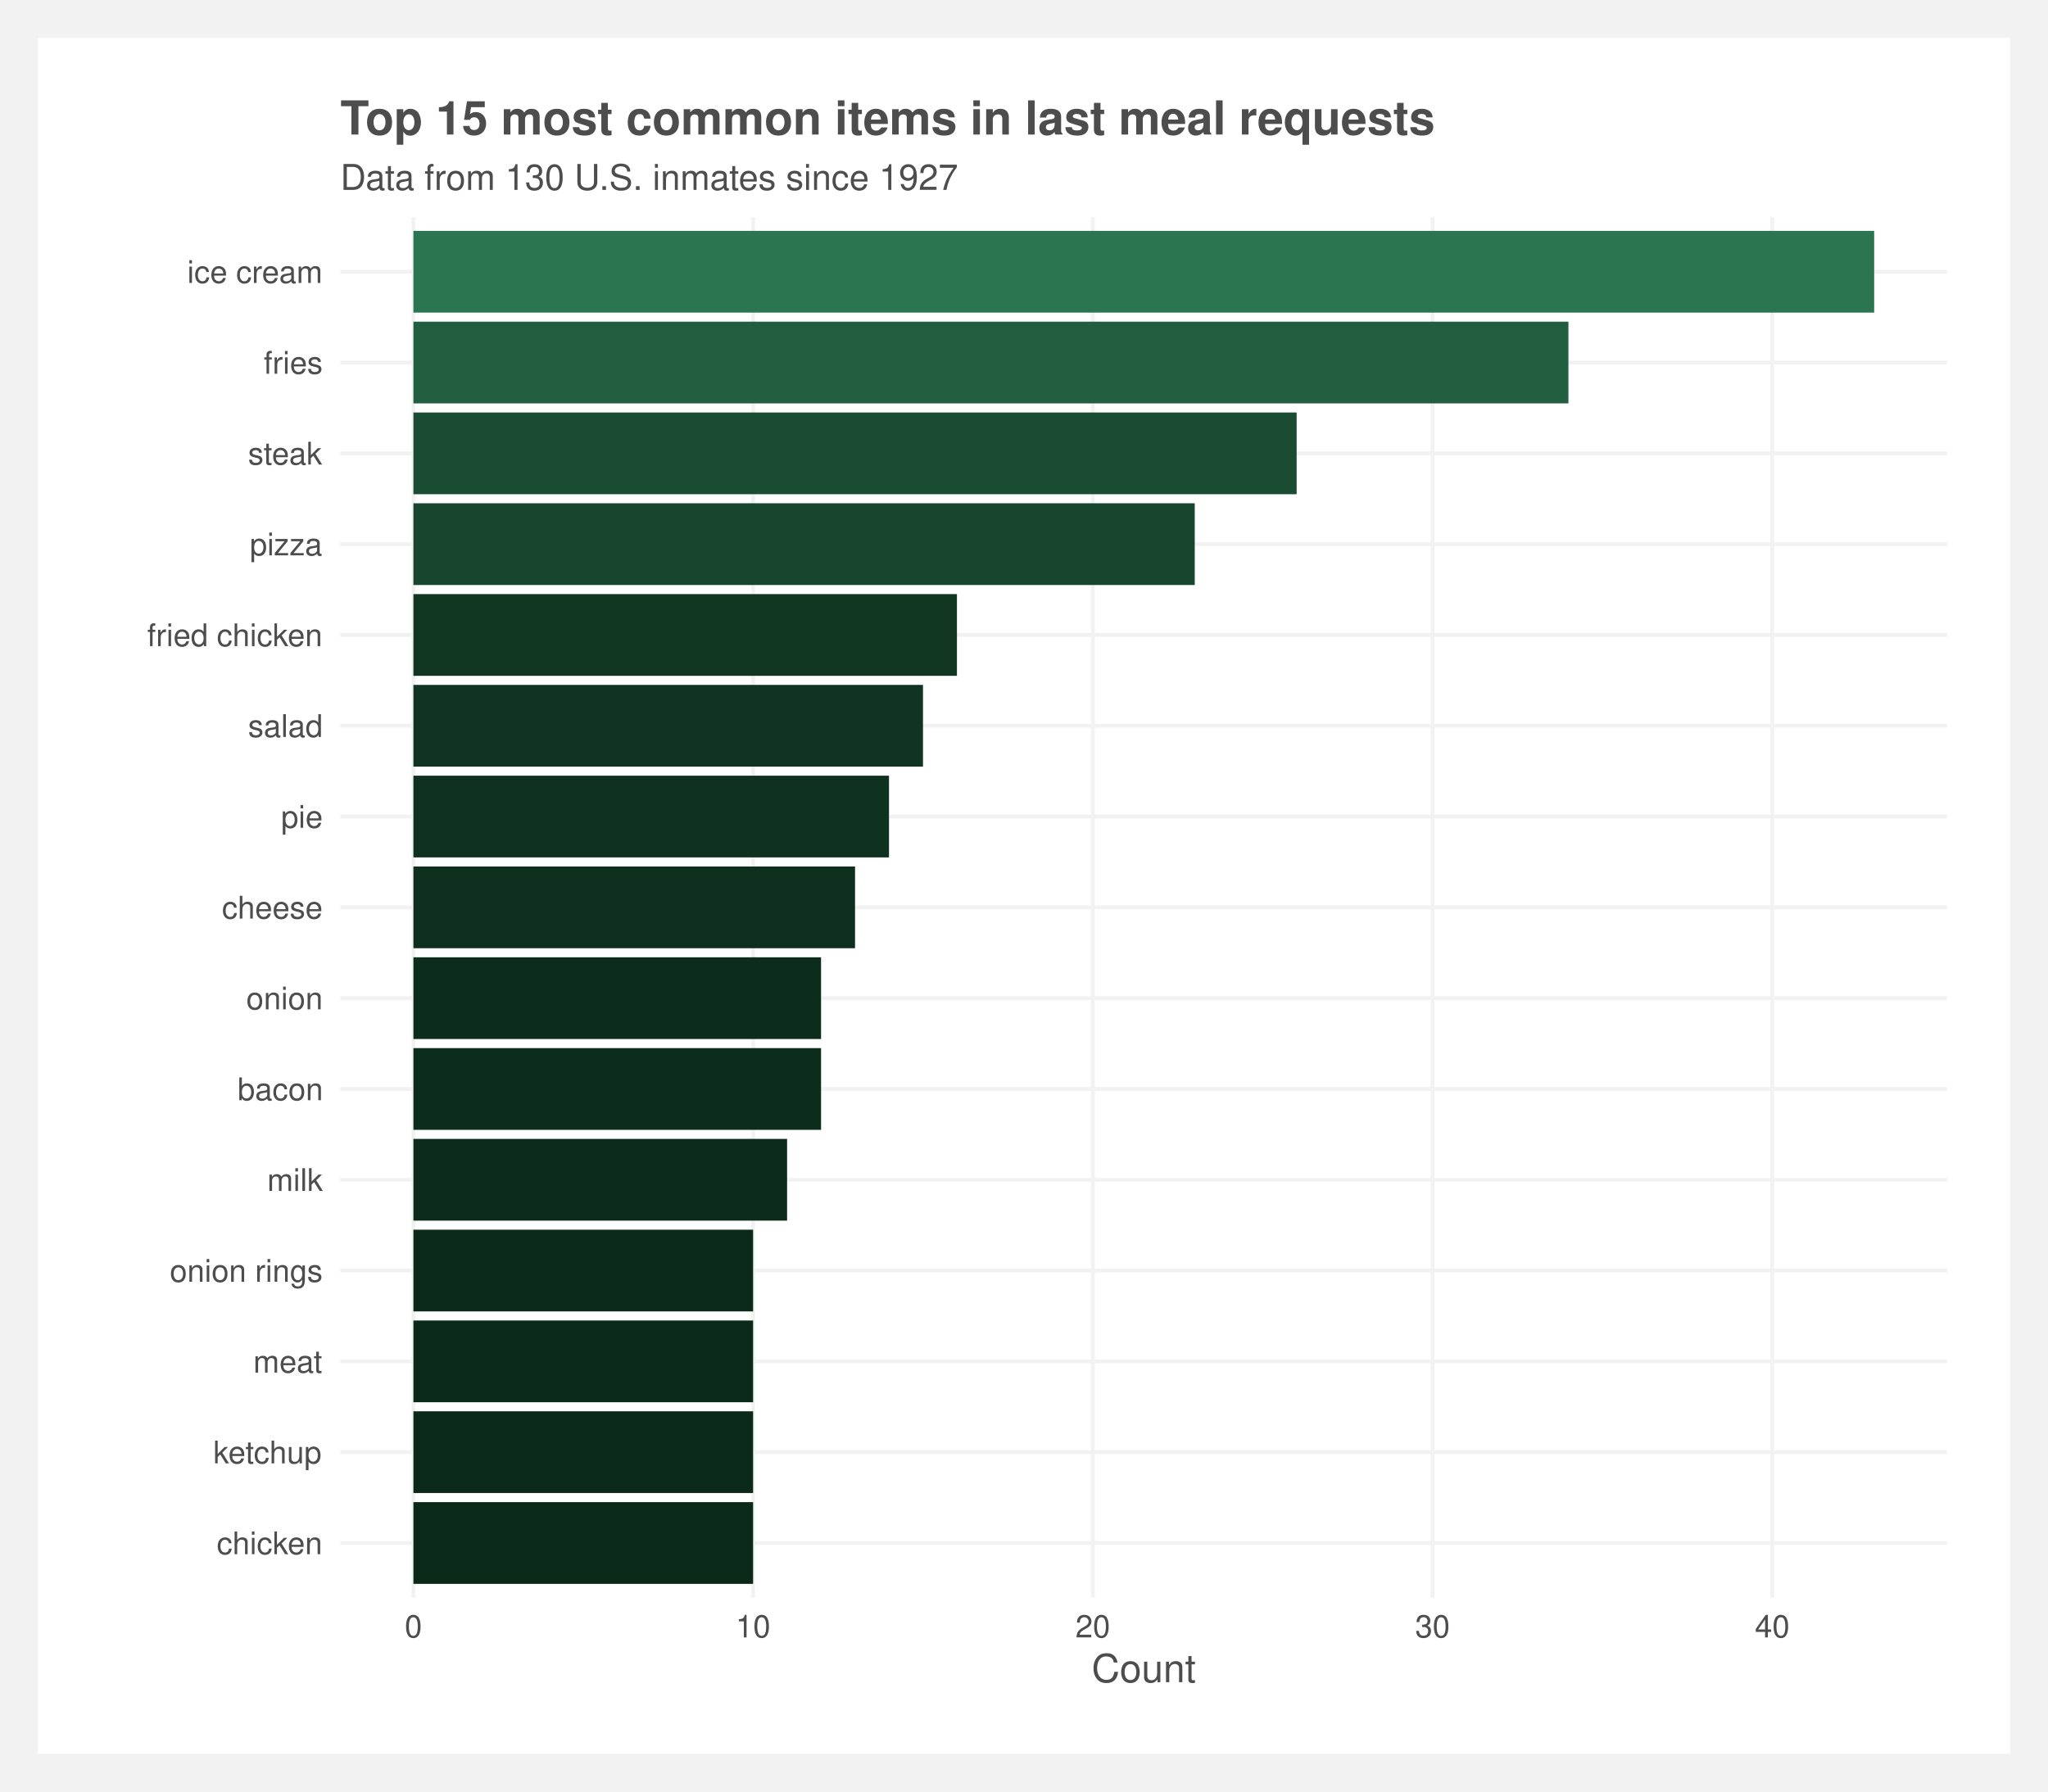
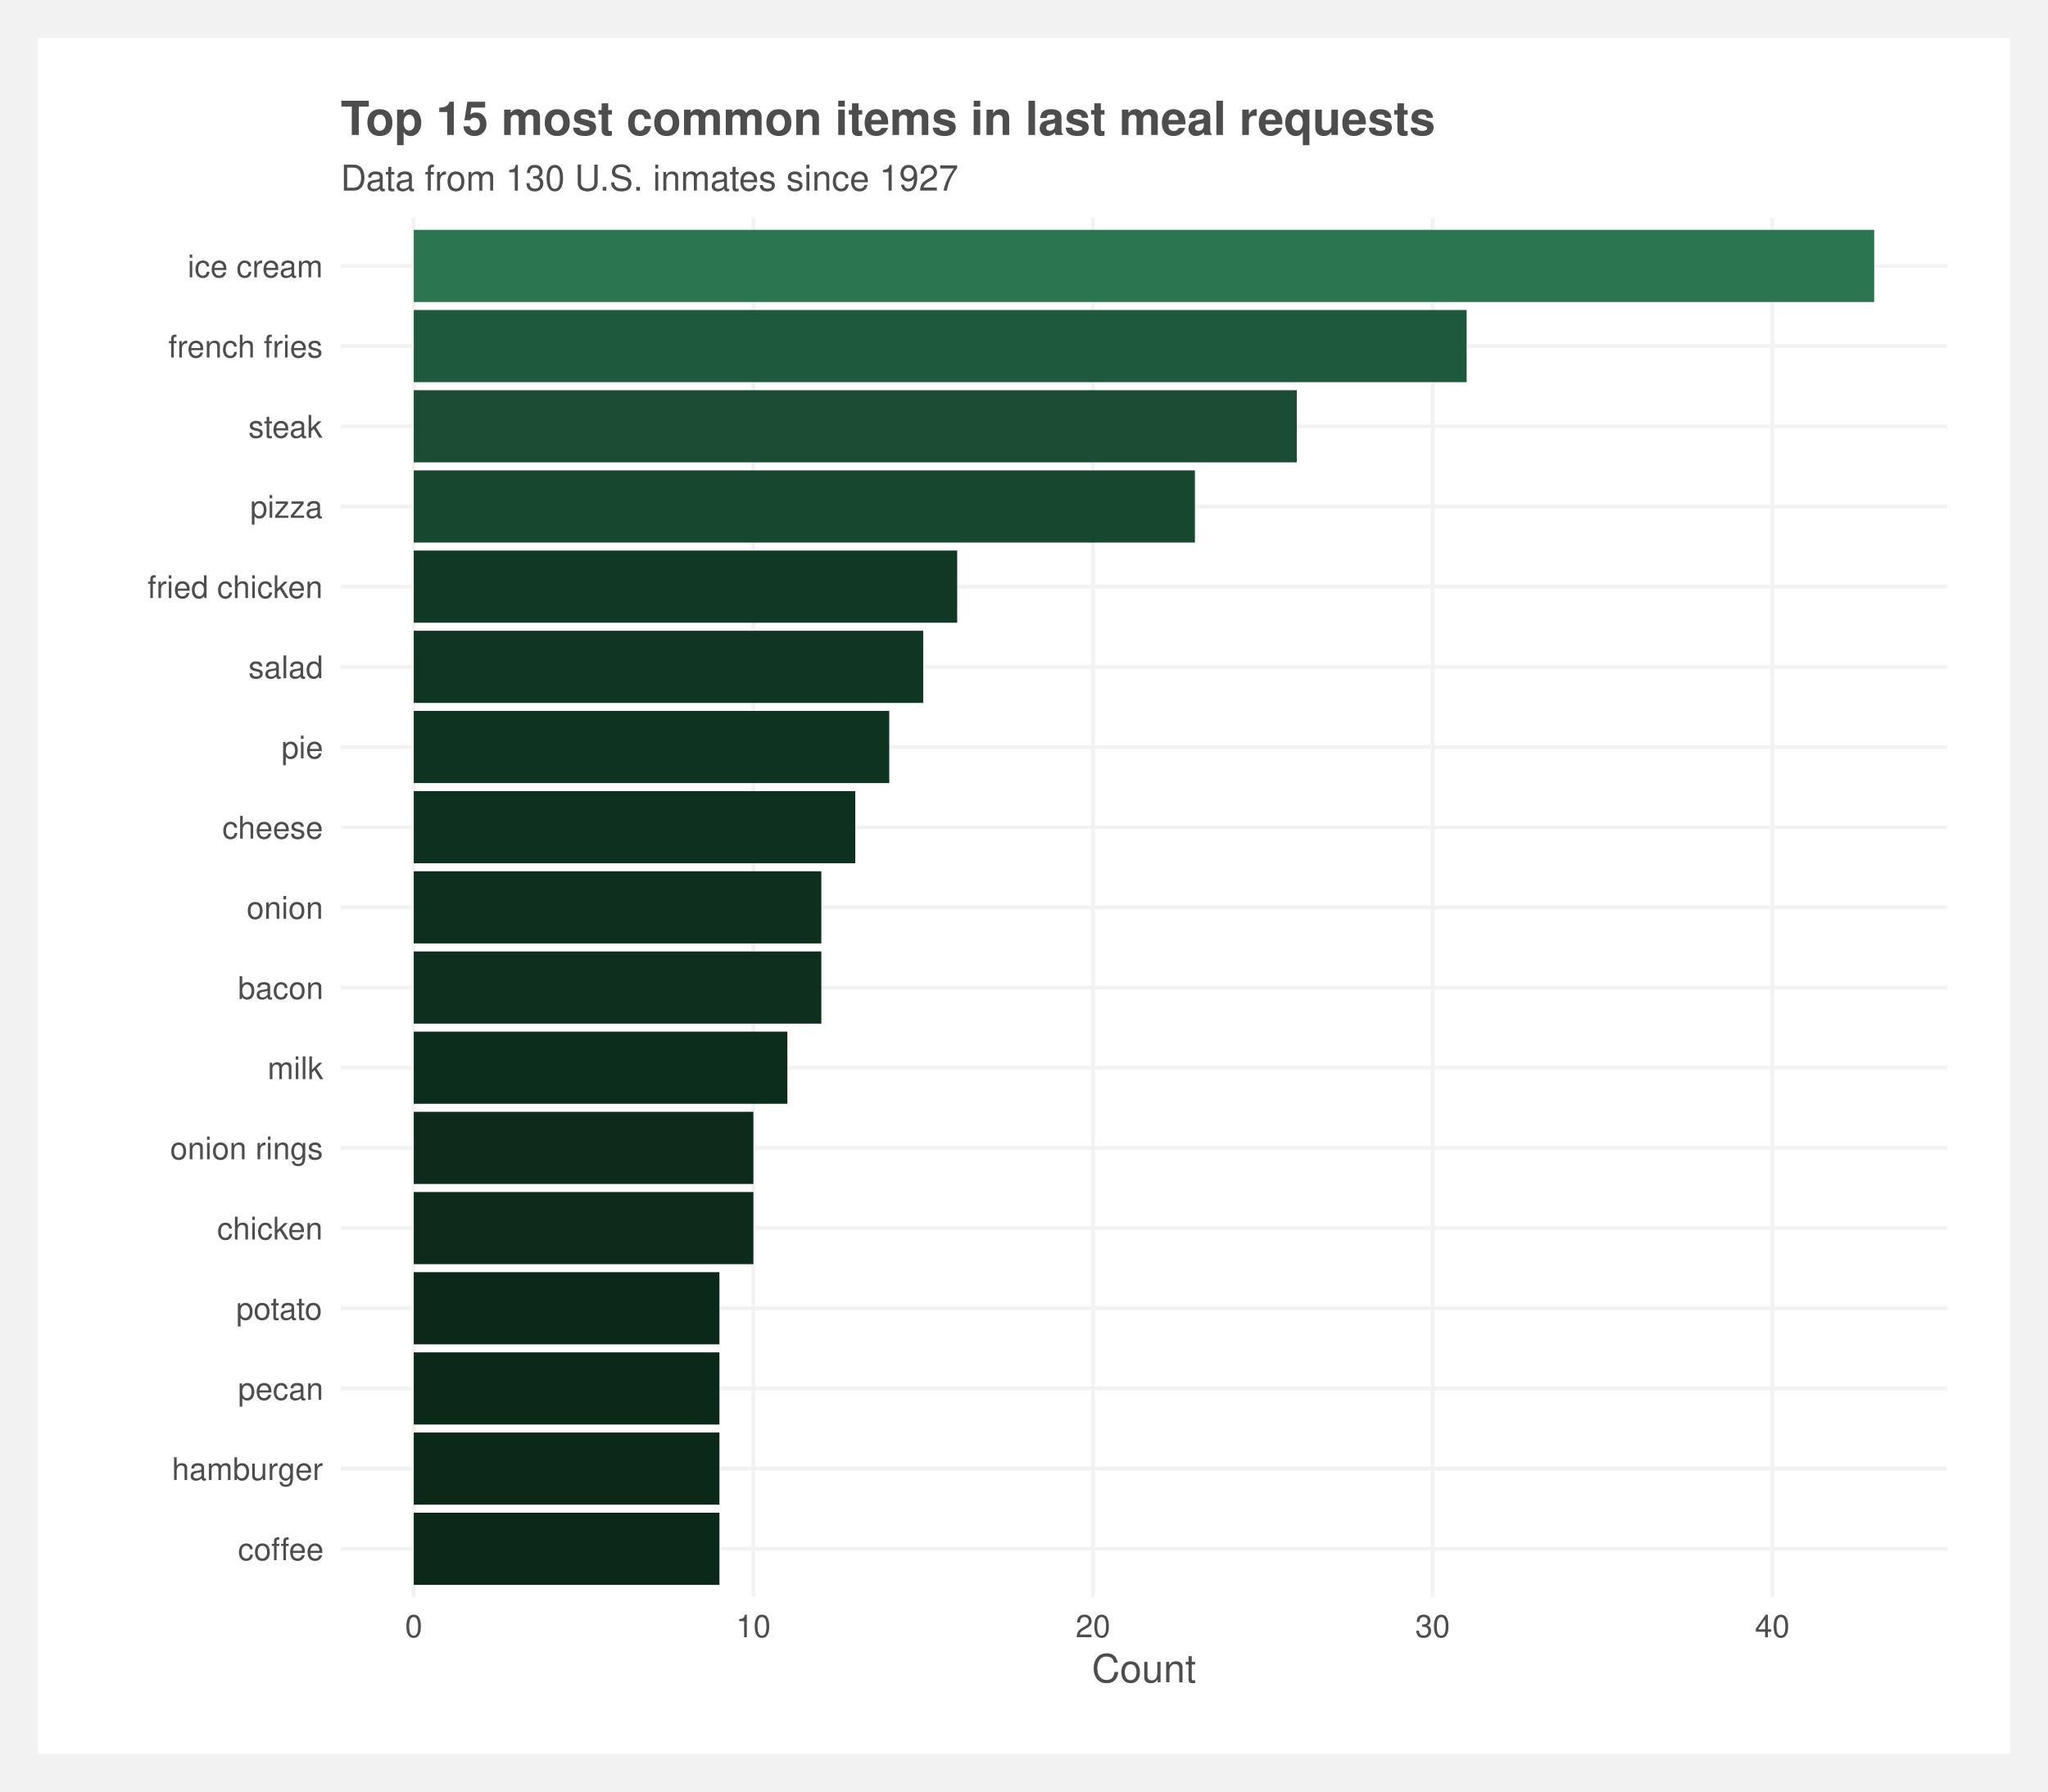
<svg xmlns="http://www.w3.org/2000/svg" viewBox="0 0 576.00 504.00">
  <defs>
    <style type="text/css">
    line, polyline, polygon, path, rect, circle {
      fill: none;
      stroke: #000000;
      stroke-linecap: round;
      stroke-linejoin: round;
      stroke-miterlimit: 10.00;
    }
  </style>
  </defs>
  <rect width="100%" height="100%" style="stroke: none; fill: #FFFFFF;" />
-   <rect x="0.00" y="0.00" width="576.00" height="504.00" style="stroke-width: 21.34; stroke: #F2F2F2;" />
+   <rect x="0.00" y="-0" width="576.00" height="504.00" style="stroke-width: 21.34; stroke: #F2F2F2;" />
  <defs>
-     <clipPath id="cpOTUuNzN8NTQ3LjY1fDQ0OS4zOXw2MS4xMg==">
-       <rect x="95.73" y="61.12" width="451.92" height="388.27" />
+     <clipPath id="cpOTUuODN8NTQ3LjY1fDQ0OS4yM3w2MS4yOA==">
+       <rect x="95.83" y="61.28" width="451.82" height="387.96" />
    </clipPath>
  </defs>
-   <rect x="95.73" y="61.12" width="451.92" height="388.27" style="stroke-width: 1.07; stroke: none;" clip-path="url(#cpOTUuNzN8NTQ3LjY1fDQ0OS4zOXw2MS4xMg==)" />
-   <polyline points="164.04,449.39 164.04,61.12 " style="stroke-width: 0.53; stroke: none; stroke-linecap: butt;" clip-path="url(#cpOTUuNzN8NTQ3LjY1fDQ0OS4zOXw2MS4xMg==)" />
-   <polyline points="259.59,449.39 259.59,61.12 " style="stroke-width: 0.53; stroke: none; stroke-linecap: butt;" clip-path="url(#cpOTUuNzN8NTQ3LjY1fDQ0OS4zOXw2MS4xMg==)" />
-   <polyline points="355.13,449.39 355.13,61.12 " style="stroke-width: 0.53; stroke: none; stroke-linecap: butt;" clip-path="url(#cpOTUuNzN8NTQ3LjY1fDQ0OS4zOXw2MS4xMg==)" />
-   <polyline points="450.68,449.39 450.68,61.12 " style="stroke-width: 0.53; stroke: none; stroke-linecap: butt;" clip-path="url(#cpOTUuNzN8NTQ3LjY1fDQ0OS4zOXw2MS4xMg==)" />
-   <polyline points="546.22,449.39 546.22,61.12 " style="stroke-width: 0.53; stroke: none; stroke-linecap: butt;" clip-path="url(#cpOTUuNzN8NTQ3LjY1fDQ0OS4zOXw2MS4xMg==)" />
-   <polyline points="95.73,434.06 547.65,434.06 " style="stroke-width: 1.07; stroke: #F2F2F2; stroke-linecap: butt;" clip-path="url(#cpOTUuNzN8NTQ3LjY1fDQ0OS4zOXw2MS4xMg==)" />
-   <polyline points="95.73,408.52 547.65,408.52 " style="stroke-width: 1.07; stroke: #F2F2F2; stroke-linecap: butt;" clip-path="url(#cpOTUuNzN8NTQ3LjY1fDQ0OS4zOXw2MS4xMg==)" />
-   <polyline points="95.73,382.97 547.65,382.97 " style="stroke-width: 1.07; stroke: #F2F2F2; stroke-linecap: butt;" clip-path="url(#cpOTUuNzN8NTQ3LjY1fDQ0OS4zOXw2MS4xMg==)" />
-   <polyline points="95.73,357.43 547.65,357.43 " style="stroke-width: 1.07; stroke: #F2F2F2; stroke-linecap: butt;" clip-path="url(#cpOTUuNzN8NTQ3LjY1fDQ0OS4zOXw2MS4xMg==)" />
-   <polyline points="95.73,331.89 547.65,331.89 " style="stroke-width: 1.07; stroke: #F2F2F2; stroke-linecap: butt;" clip-path="url(#cpOTUuNzN8NTQ3LjY1fDQ0OS4zOXw2MS4xMg==)" />
-   <polyline points="95.73,306.34 547.65,306.34 " style="stroke-width: 1.07; stroke: #F2F2F2; stroke-linecap: butt;" clip-path="url(#cpOTUuNzN8NTQ3LjY1fDQ0OS4zOXw2MS4xMg==)" />
-   <polyline points="95.73,280.80 547.65,280.80 " style="stroke-width: 1.07; stroke: #F2F2F2; stroke-linecap: butt;" clip-path="url(#cpOTUuNzN8NTQ3LjY1fDQ0OS4zOXw2MS4xMg==)" />
-   <polyline points="95.73,255.25 547.65,255.25 " style="stroke-width: 1.07; stroke: #F2F2F2; stroke-linecap: butt;" clip-path="url(#cpOTUuNzN8NTQ3LjY1fDQ0OS4zOXw2MS4xMg==)" />
-   <polyline points="95.73,229.71 547.65,229.71 " style="stroke-width: 1.07; stroke: #F2F2F2; stroke-linecap: butt;" clip-path="url(#cpOTUuNzN8NTQ3LjY1fDQ0OS4zOXw2MS4xMg==)" />
-   <polyline points="95.73,204.16 547.65,204.16 " style="stroke-width: 1.07; stroke: #F2F2F2; stroke-linecap: butt;" clip-path="url(#cpOTUuNzN8NTQ3LjY1fDQ0OS4zOXw2MS4xMg==)" />
-   <polyline points="95.73,178.62 547.65,178.62 " style="stroke-width: 1.07; stroke: #F2F2F2; stroke-linecap: butt;" clip-path="url(#cpOTUuNzN8NTQ3LjY1fDQ0OS4zOXw2MS4xMg==)" />
-   <polyline points="95.73,153.08 547.65,153.08 " style="stroke-width: 1.07; stroke: #F2F2F2; stroke-linecap: butt;" clip-path="url(#cpOTUuNzN8NTQ3LjY1fDQ0OS4zOXw2MS4xMg==)" />
-   <polyline points="95.73,127.53 547.65,127.53 " style="stroke-width: 1.07; stroke: #F2F2F2; stroke-linecap: butt;" clip-path="url(#cpOTUuNzN8NTQ3LjY1fDQ0OS4zOXw2MS4xMg==)" />
-   <polyline points="95.73,101.99 547.65,101.99 " style="stroke-width: 1.07; stroke: #F2F2F2; stroke-linecap: butt;" clip-path="url(#cpOTUuNzN8NTQ3LjY1fDQ0OS4zOXw2MS4xMg==)" />
-   <polyline points="95.73,76.44 547.65,76.44 " style="stroke-width: 1.07; stroke: #F2F2F2; stroke-linecap: butt;" clip-path="url(#cpOTUuNzN8NTQ3LjY1fDQ0OS4zOXw2MS4xMg==)" />
-   <polyline points="116.27,449.39 116.27,61.12 " style="stroke-width: 1.07; stroke: #F2F2F2; stroke-linecap: butt;" clip-path="url(#cpOTUuNzN8NTQ3LjY1fDQ0OS4zOXw2MS4xMg==)" />
-   <polyline points="211.82,449.39 211.82,61.12 " style="stroke-width: 1.07; stroke: #F2F2F2; stroke-linecap: butt;" clip-path="url(#cpOTUuNzN8NTQ3LjY1fDQ0OS4zOXw2MS4xMg==)" />
-   <polyline points="307.36,449.39 307.36,61.12 " style="stroke-width: 1.07; stroke: #F2F2F2; stroke-linecap: butt;" clip-path="url(#cpOTUuNzN8NTQ3LjY1fDQ0OS4zOXw2MS4xMg==)" />
-   <polyline points="402.90,449.39 402.90,61.12 " style="stroke-width: 1.07; stroke: #F2F2F2; stroke-linecap: butt;" clip-path="url(#cpOTUuNzN8NTQ3LjY1fDQ0OS4zOXw2MS4xMg==)" />
-   <polyline points="498.45,449.39 498.45,61.12 " style="stroke-width: 1.07; stroke: #F2F2F2; stroke-linecap: butt;" clip-path="url(#cpOTUuNzN8NTQ3LjY1fDQ0OS4zOXw2MS4xMg==)" />
-   <rect x="116.27" y="422.57" width="95.54" height="22.99" style="stroke-width: 1.07; stroke: none; stroke-linecap: square; stroke-linejoin: miter; fill: #0B2919;" clip-path="url(#cpOTUuNzN8NTQ3LjY1fDQ0OS4zOXw2MS4xMg==)" />
-   <rect x="116.27" y="397.02" width="95.54" height="22.99" style="stroke-width: 1.07; stroke: none; stroke-linecap: square; stroke-linejoin: miter; fill: #0B2919;" clip-path="url(#cpOTUuNzN8NTQ3LjY1fDQ0OS4zOXw2MS4xMg==)" />
-   <rect x="116.27" y="371.48" width="95.54" height="22.99" style="stroke-width: 1.07; stroke: none; stroke-linecap: square; stroke-linejoin: miter; fill: #0B2919;" clip-path="url(#cpOTUuNzN8NTQ3LjY1fDQ0OS4zOXw2MS4xMg==)" />
-   <rect x="116.27" y="345.93" width="95.54" height="22.99" style="stroke-width: 1.07; stroke: none; stroke-linecap: square; stroke-linejoin: miter; fill: #0B2919;" clip-path="url(#cpOTUuNzN8NTQ3LjY1fDQ0OS4zOXw2MS4xMg==)" />
-   <rect x="116.27" y="320.39" width="105.10" height="22.99" style="stroke-width: 1.07; stroke: none; stroke-linecap: square; stroke-linejoin: miter; fill: #0C2B1B;" clip-path="url(#cpOTUuNzN8NTQ3LjY1fDQ0OS4zOXw2MS4xMg==)" />
-   <rect x="116.27" y="294.85" width="114.65" height="22.99" style="stroke-width: 1.07; stroke: none; stroke-linecap: square; stroke-linejoin: miter; fill: #0D2D1C;" clip-path="url(#cpOTUuNzN8NTQ3LjY1fDQ0OS4zOXw2MS4xMg==)" />
-   <rect x="116.27" y="269.30" width="114.65" height="22.99" style="stroke-width: 1.07; stroke: none; stroke-linecap: square; stroke-linejoin: miter; fill: #0D2D1C;" clip-path="url(#cpOTUuNzN8NTQ3LjY1fDQ0OS4zOXw2MS4xMg==)" />
-   <rect x="116.27" y="243.76" width="124.21" height="22.99" style="stroke-width: 1.07; stroke: none; stroke-linecap: square; stroke-linejoin: miter; fill: #0E2F1E;" clip-path="url(#cpOTUuNzN8NTQ3LjY1fDQ0OS4zOXw2MS4xMg==)" />
-   <rect x="116.27" y="218.21" width="133.76" height="22.99" style="stroke-width: 1.07; stroke: none; stroke-linecap: square; stroke-linejoin: miter; fill: #0F311F;" clip-path="url(#cpOTUuNzN8NTQ3LjY1fDQ0OS4zOXw2MS4xMg==)" />
-   <rect x="116.27" y="192.67" width="143.32" height="22.99" style="stroke-width: 1.07; stroke: none; stroke-linecap: square; stroke-linejoin: miter; fill: #103421;" clip-path="url(#cpOTUuNzN8NTQ3LjY1fDQ0OS4zOXw2MS4xMg==)" />
-   <rect x="116.27" y="167.13" width="152.87" height="22.99" style="stroke-width: 1.07; stroke: none; stroke-linecap: square; stroke-linejoin: miter; fill: #103622;" clip-path="url(#cpOTUuNzN8NTQ3LjY1fDQ0OS4zOXw2MS4xMg==)" />
-   <rect x="116.27" y="141.58" width="219.75" height="22.99" style="stroke-width: 1.07; stroke: none; stroke-linecap: square; stroke-linejoin: miter; fill: #17452E;" clip-path="url(#cpOTUuNzN8NTQ3LjY1fDQ0OS4zOXw2MS4xMg==)" />
-   <rect x="116.27" y="116.04" width="248.41" height="22.99" style="stroke-width: 1.07; stroke: none; stroke-linecap: square; stroke-linejoin: miter; fill: #1A4C33;" clip-path="url(#cpOTUuNzN8NTQ3LjY1fDQ0OS4zOXw2MS4xMg==)" />
-   <rect x="116.27" y="90.49" width="324.85" height="22.99" style="stroke-width: 1.07; stroke: none; stroke-linecap: square; stroke-linejoin: miter; fill: #225F41;" clip-path="url(#cpOTUuNzN8NTQ3LjY1fDQ0OS4zOXw2MS4xMg==)" />
-   <rect x="116.27" y="64.95" width="410.84" height="22.99" style="stroke-width: 1.07; stroke: none; stroke-linecap: square; stroke-linejoin: miter; fill: #2B7551;" clip-path="url(#cpOTUuNzN8NTQ3LjY1fDQ0OS4zOXw2MS4xMg==)" />
+   <rect x="95.83" y="61.28" width="451.82" height="387.96" style="stroke-width: 1.07; stroke: none;" clip-path="url(#cpOTUuODN8NTQ3LjY1fDQ0OS4yM3w2MS4yOA==)" />
+   <polyline points="164.13,449.23 164.13,61.28 " style="stroke-width: 0.53; stroke: none; stroke-linecap: butt;" clip-path="url(#cpOTUuODN8NTQ3LjY1fDQ0OS4yM3w2MS4yOA==)" />
+   <polyline points="259.65,449.23 259.65,61.28 " style="stroke-width: 0.53; stroke: none; stroke-linecap: butt;" clip-path="url(#cpOTUuODN8NTQ3LjY1fDQ0OS4yM3w2MS4yOA==)" />
+   <polyline points="355.17,449.23 355.17,61.28 " style="stroke-width: 0.53; stroke: none; stroke-linecap: butt;" clip-path="url(#cpOTUuODN8NTQ3LjY1fDQ0OS4yM3w2MS4yOA==)" />
+   <polyline points="450.70,449.23 450.70,61.28 " style="stroke-width: 0.53; stroke: none; stroke-linecap: butt;" clip-path="url(#cpOTUuODN8NTQ3LjY1fDQ0OS4yM3w2MS4yOA==)" />
+   <polyline points="546.22,449.23 546.22,61.28 " style="stroke-width: 0.53; stroke: none; stroke-linecap: butt;" clip-path="url(#cpOTUuODN8NTQ3LjY1fDQ0OS4yM3w2MS4yOA==)" />
+   <polyline points="95.83,435.70 547.65,435.70 " style="stroke-width: 1.07; stroke: #F2F2F2; stroke-linecap: butt;" clip-path="url(#cpOTUuODN8NTQ3LjY1fDQ0OS4yM3w2MS4yOA==)" />
+   <polyline points="95.83,413.14 547.65,413.14 " style="stroke-width: 1.07; stroke: #F2F2F2; stroke-linecap: butt;" clip-path="url(#cpOTUuODN8NTQ3LjY1fDQ0OS4yM3w2MS4yOA==)" />
+   <polyline points="95.83,390.59 547.65,390.59 " style="stroke-width: 1.07; stroke: #F2F2F2; stroke-linecap: butt;" clip-path="url(#cpOTUuODN8NTQ3LjY1fDQ0OS4yM3w2MS4yOA==)" />
+   <polyline points="95.83,368.03 547.65,368.03 " style="stroke-width: 1.07; stroke: #F2F2F2; stroke-linecap: butt;" clip-path="url(#cpOTUuODN8NTQ3LjY1fDQ0OS4yM3w2MS4yOA==)" />
+   <polyline points="95.83,345.48 547.65,345.48 " style="stroke-width: 1.07; stroke: #F2F2F2; stroke-linecap: butt;" clip-path="url(#cpOTUuODN8NTQ3LjY1fDQ0OS4yM3w2MS4yOA==)" />
+   <polyline points="95.83,322.92 547.65,322.92 " style="stroke-width: 1.07; stroke: #F2F2F2; stroke-linecap: butt;" clip-path="url(#cpOTUuODN8NTQ3LjY1fDQ0OS4yM3w2MS4yOA==)" />
+   <polyline points="95.83,300.36 547.65,300.36 " style="stroke-width: 1.07; stroke: #F2F2F2; stroke-linecap: butt;" clip-path="url(#cpOTUuODN8NTQ3LjY1fDQ0OS4yM3w2MS4yOA==)" />
+   <polyline points="95.83,277.81 547.65,277.81 " style="stroke-width: 1.07; stroke: #F2F2F2; stroke-linecap: butt;" clip-path="url(#cpOTUuODN8NTQ3LjY1fDQ0OS4yM3w2MS4yOA==)" />
+   <polyline points="95.83,255.25 547.65,255.25 " style="stroke-width: 1.07; stroke: #F2F2F2; stroke-linecap: butt;" clip-path="url(#cpOTUuODN8NTQ3LjY1fDQ0OS4yM3w2MS4yOA==)" />
+   <polyline points="95.83,232.70 547.65,232.70 " style="stroke-width: 1.07; stroke: #F2F2F2; stroke-linecap: butt;" clip-path="url(#cpOTUuODN8NTQ3LjY1fDQ0OS4yM3w2MS4yOA==)" />
+   <polyline points="95.83,210.14 547.65,210.14 " style="stroke-width: 1.07; stroke: #F2F2F2; stroke-linecap: butt;" clip-path="url(#cpOTUuODN8NTQ3LjY1fDQ0OS4yM3w2MS4yOA==)" />
+   <polyline points="95.83,187.59 547.65,187.59 " style="stroke-width: 1.07; stroke: #F2F2F2; stroke-linecap: butt;" clip-path="url(#cpOTUuODN8NTQ3LjY1fDQ0OS4yM3w2MS4yOA==)" />
+   <polyline points="95.83,165.03 547.65,165.03 " style="stroke-width: 1.07; stroke: #F2F2F2; stroke-linecap: butt;" clip-path="url(#cpOTUuODN8NTQ3LjY1fDQ0OS4yM3w2MS4yOA==)" />
+   <polyline points="95.83,142.48 547.65,142.48 " style="stroke-width: 1.07; stroke: #F2F2F2; stroke-linecap: butt;" clip-path="url(#cpOTUuODN8NTQ3LjY1fDQ0OS4yM3w2MS4yOA==)" />
+   <polyline points="95.83,119.92 547.65,119.92 " style="stroke-width: 1.07; stroke: #F2F2F2; stroke-linecap: butt;" clip-path="url(#cpOTUuODN8NTQ3LjY1fDQ0OS4yM3w2MS4yOA==)" />
+   <polyline points="95.83,97.36 547.65,97.36 " style="stroke-width: 1.07; stroke: #F2F2F2; stroke-linecap: butt;" clip-path="url(#cpOTUuODN8NTQ3LjY1fDQ0OS4yM3w2MS4yOA==)" />
+   <polyline points="95.83,74.81 547.65,74.81 " style="stroke-width: 1.07; stroke: #F2F2F2; stroke-linecap: butt;" clip-path="url(#cpOTUuODN8NTQ3LjY1fDQ0OS4yM3w2MS4yOA==)" />
+   <polyline points="116.37,449.23 116.37,61.28 " style="stroke-width: 1.07; stroke: #F2F2F2; stroke-linecap: butt;" clip-path="url(#cpOTUuODN8NTQ3LjY1fDQ0OS4yM3w2MS4yOA==)" />
+   <polyline points="211.89,449.23 211.89,61.28 " style="stroke-width: 1.07; stroke: #F2F2F2; stroke-linecap: butt;" clip-path="url(#cpOTUuODN8NTQ3LjY1fDQ0OS4yM3w2MS4yOA==)" />
+   <polyline points="307.41,449.23 307.41,61.28 " style="stroke-width: 1.07; stroke: #F2F2F2; stroke-linecap: butt;" clip-path="url(#cpOTUuODN8NTQ3LjY1fDQ0OS4yM3w2MS4yOA==)" />
+   <polyline points="402.94,449.23 402.94,61.28 " style="stroke-width: 1.07; stroke: #F2F2F2; stroke-linecap: butt;" clip-path="url(#cpOTUuODN8NTQ3LjY1fDQ0OS4yM3w2MS4yOA==)" />
+   <polyline points="498.46,449.23 498.46,61.28 " style="stroke-width: 1.07; stroke: #F2F2F2; stroke-linecap: butt;" clip-path="url(#cpOTUuODN8NTQ3LjY1fDQ0OS4yM3w2MS4yOA==)" />
+   <rect x="116.37" y="425.55" width="85.97" height="20.30" style="stroke-width: 1.07; stroke: none; stroke-linecap: square; stroke-linejoin: miter; fill: #0B2919;" clip-path="url(#cpOTUuODN8NTQ3LjY1fDQ0OS4yM3w2MS4yOA==)" />
+   <rect x="116.37" y="402.99" width="85.97" height="20.30" style="stroke-width: 1.07; stroke: none; stroke-linecap: square; stroke-linejoin: miter; fill: #0B2919;" clip-path="url(#cpOTUuODN8NTQ3LjY1fDQ0OS4yM3w2MS4yOA==)" />
+   <rect x="116.37" y="380.44" width="85.97" height="20.30" style="stroke-width: 1.07; stroke: none; stroke-linecap: square; stroke-linejoin: miter; fill: #0B2919;" clip-path="url(#cpOTUuODN8NTQ3LjY1fDQ0OS4yM3w2MS4yOA==)" />
+   <rect x="116.37" y="357.88" width="85.97" height="20.30" style="stroke-width: 1.07; stroke: none; stroke-linecap: square; stroke-linejoin: miter; fill: #0B2919;" clip-path="url(#cpOTUuODN8NTQ3LjY1fDQ0OS4yM3w2MS4yOA==)" />
+   <rect x="116.37" y="335.33" width="95.52" height="20.30" style="stroke-width: 1.07; stroke: none; stroke-linecap: square; stroke-linejoin: miter; fill: #0C2B1A;" clip-path="url(#cpOTUuODN8NTQ3LjY1fDQ0OS4yM3w2MS4yOA==)" />
+   <rect x="116.37" y="312.77" width="95.52" height="20.30" style="stroke-width: 1.07; stroke: none; stroke-linecap: square; stroke-linejoin: miter; fill: #0C2B1A;" clip-path="url(#cpOTUuODN8NTQ3LjY1fDQ0OS4yM3w2MS4yOA==)" />
+   <rect x="116.37" y="290.21" width="105.08" height="20.30" style="stroke-width: 1.07; stroke: none; stroke-linecap: square; stroke-linejoin: miter; fill: #0D2D1C;" clip-path="url(#cpOTUuODN8NTQ3LjY1fDQ0OS4yM3w2MS4yOA==)" />
+   <rect x="116.37" y="267.66" width="114.63" height="20.30" style="stroke-width: 1.07; stroke: none; stroke-linecap: square; stroke-linejoin: miter; fill: #0E2F1E;" clip-path="url(#cpOTUuODN8NTQ3LjY1fDQ0OS4yM3w2MS4yOA==)" />
+   <rect x="116.37" y="245.10" width="114.63" height="20.30" style="stroke-width: 1.07; stroke: none; stroke-linecap: square; stroke-linejoin: miter; fill: #0E2F1E;" clip-path="url(#cpOTUuODN8NTQ3LjY1fDQ0OS4yM3w2MS4yOA==)" />
+   <rect x="116.37" y="222.55" width="124.18" height="20.30" style="stroke-width: 1.07; stroke: none; stroke-linecap: square; stroke-linejoin: miter; fill: #0E311F;" clip-path="url(#cpOTUuODN8NTQ3LjY1fDQ0OS4yM3w2MS4yOA==)" />
+   <rect x="116.37" y="199.99" width="133.73" height="20.30" style="stroke-width: 1.07; stroke: none; stroke-linecap: square; stroke-linejoin: miter; fill: #0F3321;" clip-path="url(#cpOTUuODN8NTQ3LjY1fDQ0OS4yM3w2MS4yOA==)" />
+   <rect x="116.37" y="177.44" width="143.28" height="20.30" style="stroke-width: 1.07; stroke: none; stroke-linecap: square; stroke-linejoin: miter; fill: #103522;" clip-path="url(#cpOTUuODN8NTQ3LjY1fDQ0OS4yM3w2MS4yOA==)" />
+   <rect x="116.37" y="154.88" width="152.84" height="20.30" style="stroke-width: 1.07; stroke: none; stroke-linecap: square; stroke-linejoin: miter; fill: #113824;" clip-path="url(#cpOTUuODN8NTQ3LjY1fDQ0OS4yM3w2MS4yOA==)" />
+   <rect x="116.37" y="132.33" width="219.70" height="20.30" style="stroke-width: 1.07; stroke: none; stroke-linecap: square; stroke-linejoin: miter; fill: #18472F;" clip-path="url(#cpOTUuODN8NTQ3LjY1fDQ0OS4yM3w2MS4yOA==)" />
+   <rect x="116.37" y="109.77" width="248.36" height="20.30" style="stroke-width: 1.07; stroke: none; stroke-linecap: square; stroke-linejoin: miter; fill: #1A4D34;" clip-path="url(#cpOTUuODN8NTQ3LjY1fDQ0OS4yM3w2MS4yOA==)" />
+   <rect x="116.37" y="87.21" width="296.12" height="20.30" style="stroke-width: 1.07; stroke: none; stroke-linecap: square; stroke-linejoin: miter; fill: #1F593C;" clip-path="url(#cpOTUuODN8NTQ3LjY1fDQ0OS4yM3w2MS4yOA==)" />
+   <rect x="116.37" y="64.66" width="410.75" height="20.30" style="stroke-width: 1.07; stroke: none; stroke-linecap: square; stroke-linejoin: miter; fill: #2B7551;" clip-path="url(#cpOTUuODN8NTQ3LjY1fDQ0OS4yM3w2MS4yOA==)" />
  <defs>
    <clipPath id="cpMC4wMHw1NzYuMDB8NTA0LjAwfDAuMDA=">
      <rect x="0.00" y="0.00" width="576.00" height="504.00" />
    </clipPath>
  </defs>
  <g clip-path="url(#cpMC4wMHw1NzYuMDB8NTA0LjAwfDAuMDA=)">
-     <text x="60.97" y="437.22" style="font-size: 8.80px; fill: #4D4D4D; font-family: Helvetica;" textLength="29.83px" lengthAdjust="spacingAndGlyphs">chicken</text>
+     <text x="66.93" y="438.91" style="font-size: 8.80px; fill: #4D4D4D; font-family: Helvetica;" textLength="23.97px" lengthAdjust="spacingAndGlyphs">coffee</text>
  </g>
  <g clip-path="url(#cpMC4wMHw1NzYuMDB8NTA0LjAwfDAuMDA=)">
-     <text x="59.99" y="411.67" style="font-size: 8.80px; fill: #4D4D4D; font-family: Helvetica;" textLength="30.81px" lengthAdjust="spacingAndGlyphs">ketchup</text>
+     <text x="48.35" y="416.35" style="font-size: 8.80px; fill: #4D4D4D; font-family: Helvetica;" textLength="42.55px" lengthAdjust="spacingAndGlyphs">hamburger</text>
  </g>
  <g clip-path="url(#cpMC4wMHw1NzYuMDB8NTA0LjAwfDAuMDA=)">
-     <text x="71.24" y="386.13" style="font-size: 8.80px; fill: #4D4D4D; font-family: Helvetica;" textLength="19.56px" lengthAdjust="spacingAndGlyphs">meat</text>
+     <text x="66.93" y="393.79" style="font-size: 8.80px; fill: #4D4D4D; font-family: Helvetica;" textLength="23.97px" lengthAdjust="spacingAndGlyphs">pecan</text>
  </g>
  <g clip-path="url(#cpMC4wMHw1NzYuMDB8NTA0LjAwfDAuMDA=)">
-     <text x="47.76" y="360.59" style="font-size: 8.80px; fill: #4D4D4D; font-family: Helvetica;" textLength="43.04px" lengthAdjust="spacingAndGlyphs">onion rings</text>
+     <text x="66.43" y="371.24" style="font-size: 8.80px; fill: #4D4D4D; font-family: Helvetica;" textLength="24.46px" lengthAdjust="spacingAndGlyphs">potato</text>
  </g>
  <g clip-path="url(#cpMC4wMHw1NzYuMDB8NTA0LjAwfDAuMDA=)">
-     <text x="75.16" y="335.04" style="font-size: 8.80px; fill: #4D4D4D; font-family: Helvetica;" textLength="15.64px" lengthAdjust="spacingAndGlyphs">milk</text>
+     <text x="61.07" y="348.68" style="font-size: 8.80px; fill: #4D4D4D; font-family: Helvetica;" textLength="29.83px" lengthAdjust="spacingAndGlyphs">chicken</text>
  </g>
  <g clip-path="url(#cpMC4wMHw1NzYuMDB8NTA0LjAwfDAuMDA=)">
-     <text x="66.83" y="309.50" style="font-size: 8.80px; fill: #4D4D4D; font-family: Helvetica;" textLength="23.97px" lengthAdjust="spacingAndGlyphs">bacon</text>
+     <text x="47.86" y="326.13" style="font-size: 8.80px; fill: #4D4D4D; font-family: Helvetica;" textLength="43.04px" lengthAdjust="spacingAndGlyphs">onion rings</text>
  </g>
  <g clip-path="url(#cpMC4wMHw1NzYuMDB8NTA0LjAwfDAuMDA=)">
-     <text x="69.27" y="283.95" style="font-size: 8.80px; fill: #4D4D4D; font-family: Helvetica;" textLength="21.52px" lengthAdjust="spacingAndGlyphs">onion</text>
+     <text x="75.26" y="303.57" style="font-size: 8.80px; fill: #4D4D4D; font-family: Helvetica;" textLength="15.64px" lengthAdjust="spacingAndGlyphs">milk</text>
  </g>
  <g clip-path="url(#cpMC4wMHw1NzYuMDB8NTA0LjAwfDAuMDA=)">
-     <text x="62.43" y="258.41" style="font-size: 8.80px; fill: #4D4D4D; font-family: Helvetica;" textLength="28.37px" lengthAdjust="spacingAndGlyphs">cheese</text>
+     <text x="66.93" y="281.02" style="font-size: 8.80px; fill: #4D4D4D; font-family: Helvetica;" textLength="23.97px" lengthAdjust="spacingAndGlyphs">bacon</text>
  </g>
  <g clip-path="url(#cpMC4wMHw1NzYuMDB8NTA0LjAwfDAuMDA=)">
-     <text x="79.06" y="232.87" style="font-size: 8.80px; fill: #4D4D4D; font-family: Helvetica;" textLength="11.74px" lengthAdjust="spacingAndGlyphs">pie</text>
+     <text x="69.37" y="258.46" style="font-size: 8.80px; fill: #4D4D4D; font-family: Helvetica;" textLength="21.52px" lengthAdjust="spacingAndGlyphs">onion</text>
  </g>
  <g clip-path="url(#cpMC4wMHw1NzYuMDB8NTA0LjAwfDAuMDA=)">
-     <text x="69.77" y="207.32" style="font-size: 8.80px; fill: #4D4D4D; font-family: Helvetica;" textLength="21.03px" lengthAdjust="spacingAndGlyphs">salad</text>
+     <text x="62.53" y="235.91" style="font-size: 8.80px; fill: #4D4D4D; font-family: Helvetica;" textLength="28.37px" lengthAdjust="spacingAndGlyphs">cheese</text>
  </g>
  <g clip-path="url(#cpMC4wMHw1NzYuMDB8NTA0LjAwfDAuMDA=)">
-     <text x="41.41" y="181.78" style="font-size: 8.80px; fill: #4D4D4D; font-family: Helvetica;" textLength="49.38px" lengthAdjust="spacingAndGlyphs">fried chicken</text>
+     <text x="79.16" y="213.35" style="font-size: 8.80px; fill: #4D4D4D; font-family: Helvetica;" textLength="11.74px" lengthAdjust="spacingAndGlyphs">pie</text>
  </g>
  <g clip-path="url(#cpMC4wMHw1NzYuMDB8NTA0LjAwfDAuMDA=)">
-     <text x="70.26" y="156.23" style="font-size: 8.80px; fill: #4D4D4D; font-family: Helvetica;" textLength="20.54px" lengthAdjust="spacingAndGlyphs">pizza</text>
+     <text x="69.87" y="190.79" style="font-size: 8.80px; fill: #4D4D4D; font-family: Helvetica;" textLength="21.03px" lengthAdjust="spacingAndGlyphs">salad</text>
  </g>
  <g clip-path="url(#cpMC4wMHw1NzYuMDB8NTA0LjAwfDAuMDA=)">
-     <text x="69.77" y="130.69" style="font-size: 8.80px; fill: #4D4D4D; font-family: Helvetica;" textLength="21.03px" lengthAdjust="spacingAndGlyphs">steak</text>
+     <text x="41.50" y="168.24" style="font-size: 8.80px; fill: #4D4D4D; font-family: Helvetica;" textLength="49.39px" lengthAdjust="spacingAndGlyphs">fried chicken</text>
  </g>
  <g clip-path="url(#cpMC4wMHw1NzYuMDB8NTA0LjAwfDAuMDA=)">
-     <text x="74.18" y="105.14" style="font-size: 8.80px; fill: #4D4D4D; font-family: Helvetica;" textLength="16.62px" lengthAdjust="spacingAndGlyphs">fries</text>
+     <text x="70.36" y="145.68" style="font-size: 8.80px; fill: #4D4D4D; font-family: Helvetica;" textLength="20.54px" lengthAdjust="spacingAndGlyphs">pizza</text>
  </g>
  <g clip-path="url(#cpMC4wMHw1NzYuMDB8NTA0LjAwfDAuMDA=)">
-     <text x="52.67" y="79.60" style="font-size: 8.80px; fill: #4D4D4D; font-family: Helvetica;" textLength="38.13px" lengthAdjust="spacingAndGlyphs">ice cream</text>
-   </g>
-   <polyline points="92.99,434.06 95.73,434.06 " style="stroke-width: 1.07; stroke: none; stroke-linecap: butt;" clip-path="url(#cpMC4wMHw1NzYuMDB8NTA0LjAwfDAuMDA=)" />
-   <polyline points="92.99,408.52 95.73,408.52 " style="stroke-width: 1.07; stroke: none; stroke-linecap: butt;" clip-path="url(#cpMC4wMHw1NzYuMDB8NTA0LjAwfDAuMDA=)" />
-   <polyline points="92.99,382.97 95.73,382.97 " style="stroke-width: 1.07; stroke: none; stroke-linecap: butt;" clip-path="url(#cpMC4wMHw1NzYuMDB8NTA0LjAwfDAuMDA=)" />
-   <polyline points="92.99,357.43 95.73,357.43 " style="stroke-width: 1.07; stroke: none; stroke-linecap: butt;" clip-path="url(#cpMC4wMHw1NzYuMDB8NTA0LjAwfDAuMDA=)" />
-   <polyline points="92.99,331.89 95.73,331.89 " style="stroke-width: 1.07; stroke: none; stroke-linecap: butt;" clip-path="url(#cpMC4wMHw1NzYuMDB8NTA0LjAwfDAuMDA=)" />
-   <polyline points="92.99,306.34 95.73,306.34 " style="stroke-width: 1.07; stroke: none; stroke-linecap: butt;" clip-path="url(#cpMC4wMHw1NzYuMDB8NTA0LjAwfDAuMDA=)" />
-   <polyline points="92.99,280.80 95.73,280.80 " style="stroke-width: 1.07; stroke: none; stroke-linecap: butt;" clip-path="url(#cpMC4wMHw1NzYuMDB8NTA0LjAwfDAuMDA=)" />
-   <polyline points="92.99,255.25 95.73,255.25 " style="stroke-width: 1.07; stroke: none; stroke-linecap: butt;" clip-path="url(#cpMC4wMHw1NzYuMDB8NTA0LjAwfDAuMDA=)" />
-   <polyline points="92.99,229.71 95.73,229.71 " style="stroke-width: 1.07; stroke: none; stroke-linecap: butt;" clip-path="url(#cpMC4wMHw1NzYuMDB8NTA0LjAwfDAuMDA=)" />
-   <polyline points="92.99,204.16 95.73,204.16 " style="stroke-width: 1.07; stroke: none; stroke-linecap: butt;" clip-path="url(#cpMC4wMHw1NzYuMDB8NTA0LjAwfDAuMDA=)" />
-   <polyline points="92.99,178.62 95.73,178.62 " style="stroke-width: 1.07; stroke: none; stroke-linecap: butt;" clip-path="url(#cpMC4wMHw1NzYuMDB8NTA0LjAwfDAuMDA=)" />
-   <polyline points="92.99,153.08 95.73,153.08 " style="stroke-width: 1.07; stroke: none; stroke-linecap: butt;" clip-path="url(#cpMC4wMHw1NzYuMDB8NTA0LjAwfDAuMDA=)" />
-   <polyline points="92.99,127.53 95.73,127.53 " style="stroke-width: 1.07; stroke: none; stroke-linecap: butt;" clip-path="url(#cpMC4wMHw1NzYuMDB8NTA0LjAwfDAuMDA=)" />
-   <polyline points="92.99,101.99 95.73,101.99 " style="stroke-width: 1.07; stroke: none; stroke-linecap: butt;" clip-path="url(#cpMC4wMHw1NzYuMDB8NTA0LjAwfDAuMDA=)" />
-   <polyline points="92.99,76.44 95.73,76.44 " style="stroke-width: 1.07; stroke: none; stroke-linecap: butt;" clip-path="url(#cpMC4wMHw1NzYuMDB8NTA0LjAwfDAuMDA=)" />
-   <polyline points="116.27,452.13 116.27,449.39 " style="stroke-width: 1.07; stroke: none; stroke-linecap: butt;" clip-path="url(#cpMC4wMHw1NzYuMDB8NTA0LjAwfDAuMDA=)" />
-   <polyline points="211.82,452.13 211.82,449.39 " style="stroke-width: 1.07; stroke: none; stroke-linecap: butt;" clip-path="url(#cpMC4wMHw1NzYuMDB8NTA0LjAwfDAuMDA=)" />
-   <polyline points="307.36,452.13 307.36,449.39 " style="stroke-width: 1.07; stroke: none; stroke-linecap: butt;" clip-path="url(#cpMC4wMHw1NzYuMDB8NTA0LjAwfDAuMDA=)" />
-   <polyline points="402.90,452.13 402.90,449.39 " style="stroke-width: 1.07; stroke: none; stroke-linecap: butt;" clip-path="url(#cpMC4wMHw1NzYuMDB8NTA0LjAwfDAuMDA=)" />
-   <polyline points="498.45,452.13 498.45,449.39 " style="stroke-width: 1.07; stroke: none; stroke-linecap: butt;" clip-path="url(#cpMC4wMHw1NzYuMDB8NTA0LjAwfDAuMDA=)" />
-   <g clip-path="url(#cpMC4wMHw1NzYuMDB8NTA0LjAwfDAuMDA=)">
-     <text x="113.83" y="460.63" style="font-size: 8.80px; fill: #4D4D4D; font-family: Helvetica;" textLength="4.89px" lengthAdjust="spacingAndGlyphs">0</text>
+     <text x="69.87" y="123.13" style="font-size: 8.80px; fill: #4D4D4D; font-family: Helvetica;" textLength="21.03px" lengthAdjust="spacingAndGlyphs">steak</text>
  </g>
  <g clip-path="url(#cpMC4wMHw1NzYuMDB8NTA0LjAwfDAuMDA=)">
-     <text x="206.92" y="460.63" style="font-size: 8.80px; fill: #4D4D4D; font-family: Helvetica;" textLength="9.78px" lengthAdjust="spacingAndGlyphs">10</text>
+     <text x="47.37" y="100.57" style="font-size: 8.80px; fill: #4D4D4D; font-family: Helvetica;" textLength="43.52px" lengthAdjust="spacingAndGlyphs">french fries</text>
  </g>
  <g clip-path="url(#cpMC4wMHw1NzYuMDB8NTA0LjAwfDAuMDA=)">
-     <text x="302.47" y="460.63" style="font-size: 8.80px; fill: #4D4D4D; font-family: Helvetica;" textLength="9.78px" lengthAdjust="spacingAndGlyphs">20</text>
+     <text x="52.76" y="78.02" style="font-size: 8.80px; fill: #4D4D4D; font-family: Helvetica;" textLength="38.14px" lengthAdjust="spacingAndGlyphs">ice cream</text>
+   </g>
+   <polyline points="93.09,435.70 95.83,435.70 " style="stroke-width: 1.07; stroke: none; stroke-linecap: butt;" clip-path="url(#cpMC4wMHw1NzYuMDB8NTA0LjAwfDAuMDA=)" />
+   <polyline points="93.09,413.14 95.83,413.14 " style="stroke-width: 1.07; stroke: none; stroke-linecap: butt;" clip-path="url(#cpMC4wMHw1NzYuMDB8NTA0LjAwfDAuMDA=)" />
+   <polyline points="93.09,390.59 95.83,390.59 " style="stroke-width: 1.07; stroke: none; stroke-linecap: butt;" clip-path="url(#cpMC4wMHw1NzYuMDB8NTA0LjAwfDAuMDA=)" />
+   <polyline points="93.09,368.03 95.83,368.03 " style="stroke-width: 1.07; stroke: none; stroke-linecap: butt;" clip-path="url(#cpMC4wMHw1NzYuMDB8NTA0LjAwfDAuMDA=)" />
+   <polyline points="93.09,345.48 95.83,345.48 " style="stroke-width: 1.07; stroke: none; stroke-linecap: butt;" clip-path="url(#cpMC4wMHw1NzYuMDB8NTA0LjAwfDAuMDA=)" />
+   <polyline points="93.09,322.92 95.83,322.92 " style="stroke-width: 1.07; stroke: none; stroke-linecap: butt;" clip-path="url(#cpMC4wMHw1NzYuMDB8NTA0LjAwfDAuMDA=)" />
+   <polyline points="93.09,300.36 95.83,300.36 " style="stroke-width: 1.07; stroke: none; stroke-linecap: butt;" clip-path="url(#cpMC4wMHw1NzYuMDB8NTA0LjAwfDAuMDA=)" />
+   <polyline points="93.09,277.81 95.83,277.81 " style="stroke-width: 1.07; stroke: none; stroke-linecap: butt;" clip-path="url(#cpMC4wMHw1NzYuMDB8NTA0LjAwfDAuMDA=)" />
+   <polyline points="93.09,255.25 95.83,255.25 " style="stroke-width: 1.07; stroke: none; stroke-linecap: butt;" clip-path="url(#cpMC4wMHw1NzYuMDB8NTA0LjAwfDAuMDA=)" />
+   <polyline points="93.09,232.70 95.83,232.70 " style="stroke-width: 1.07; stroke: none; stroke-linecap: butt;" clip-path="url(#cpMC4wMHw1NzYuMDB8NTA0LjAwfDAuMDA=)" />
+   <polyline points="93.09,210.14 95.83,210.14 " style="stroke-width: 1.07; stroke: none; stroke-linecap: butt;" clip-path="url(#cpMC4wMHw1NzYuMDB8NTA0LjAwfDAuMDA=)" />
+   <polyline points="93.09,187.59 95.83,187.59 " style="stroke-width: 1.07; stroke: none; stroke-linecap: butt;" clip-path="url(#cpMC4wMHw1NzYuMDB8NTA0LjAwfDAuMDA=)" />
+   <polyline points="93.09,165.03 95.83,165.03 " style="stroke-width: 1.07; stroke: none; stroke-linecap: butt;" clip-path="url(#cpMC4wMHw1NzYuMDB8NTA0LjAwfDAuMDA=)" />
+   <polyline points="93.09,142.48 95.83,142.48 " style="stroke-width: 1.07; stroke: none; stroke-linecap: butt;" clip-path="url(#cpMC4wMHw1NzYuMDB8NTA0LjAwfDAuMDA=)" />
+   <polyline points="93.09,119.92 95.83,119.92 " style="stroke-width: 1.07; stroke: none; stroke-linecap: butt;" clip-path="url(#cpMC4wMHw1NzYuMDB8NTA0LjAwfDAuMDA=)" />
+   <polyline points="93.09,97.36 95.83,97.36 " style="stroke-width: 1.07; stroke: none; stroke-linecap: butt;" clip-path="url(#cpMC4wMHw1NzYuMDB8NTA0LjAwfDAuMDA=)" />
+   <polyline points="93.09,74.81 95.83,74.81 " style="stroke-width: 1.07; stroke: none; stroke-linecap: butt;" clip-path="url(#cpMC4wMHw1NzYuMDB8NTA0LjAwfDAuMDA=)" />
+   <polyline points="116.37,451.97 116.37,449.23 " style="stroke-width: 1.07; stroke: none; stroke-linecap: butt;" clip-path="url(#cpMC4wMHw1NzYuMDB8NTA0LjAwfDAuMDA=)" />
+   <polyline points="211.89,451.97 211.89,449.23 " style="stroke-width: 1.07; stroke: none; stroke-linecap: butt;" clip-path="url(#cpMC4wMHw1NzYuMDB8NTA0LjAwfDAuMDA=)" />
+   <polyline points="307.41,451.97 307.41,449.23 " style="stroke-width: 1.07; stroke: none; stroke-linecap: butt;" clip-path="url(#cpMC4wMHw1NzYuMDB8NTA0LjAwfDAuMDA=)" />
+   <polyline points="402.94,451.97 402.94,449.23 " style="stroke-width: 1.07; stroke: none; stroke-linecap: butt;" clip-path="url(#cpMC4wMHw1NzYuMDB8NTA0LjAwfDAuMDA=)" />
+   <polyline points="498.46,451.97 498.46,449.23 " style="stroke-width: 1.07; stroke: none; stroke-linecap: butt;" clip-path="url(#cpMC4wMHw1NzYuMDB8NTA0LjAwfDAuMDA=)" />
+   <g clip-path="url(#cpMC4wMHw1NzYuMDB8NTA0LjAwfDAuMDA=)">
+     <text x="113.92" y="460.58" style="font-size: 8.80px; fill: #4D4D4D; font-family: Helvetica;" textLength="4.89px" lengthAdjust="spacingAndGlyphs">0</text>
  </g>
  <g clip-path="url(#cpMC4wMHw1NzYuMDB8NTA0LjAwfDAuMDA=)">
-     <text x="398.01" y="460.63" style="font-size: 8.80px; fill: #4D4D4D; font-family: Helvetica;" textLength="9.78px" lengthAdjust="spacingAndGlyphs">30</text>
+     <text x="207.00" y="460.58" style="font-size: 8.80px; fill: #4D4D4D; font-family: Helvetica;" textLength="9.79px" lengthAdjust="spacingAndGlyphs">10</text>
  </g>
  <g clip-path="url(#cpMC4wMHw1NzYuMDB8NTA0LjAwfDAuMDA=)">
-     <text x="493.56" y="460.63" style="font-size: 8.80px; fill: #4D4D4D; font-family: Helvetica;" textLength="9.78px" lengthAdjust="spacingAndGlyphs">40</text>
+     <text x="302.52" y="460.58" style="font-size: 8.80px; fill: #4D4D4D; font-family: Helvetica;" textLength="9.79px" lengthAdjust="spacingAndGlyphs">20</text>
  </g>
  <g clip-path="url(#cpMC4wMHw1NzYuMDB8NTA0LjAwfDAuMDA=)">
-     <text x="307.02" y="473.22" style="font-size: 11.00px; fill: #4D4D4D; font-family: Helvetica;" textLength="29.35px" lengthAdjust="spacingAndGlyphs">Count</text>
+     <text x="398.04" y="460.58" style="font-size: 8.80px; fill: #4D4D4D; font-family: Helvetica;" textLength="9.79px" lengthAdjust="spacingAndGlyphs">30</text>
  </g>
  <g clip-path="url(#cpMC4wMHw1NzYuMDB8NTA0LjAwfDAuMDA=)">
-     <text x="95.73" y="53.42" style="font-size: 10.00px; fill: #4D4D4D; font-family: Helvetica;" textLength="174.53px" lengthAdjust="spacingAndGlyphs">Data from 130 U.S. inmates since 1927</text>
+     <text x="493.57" y="460.58" style="font-size: 8.80px; fill: #4D4D4D; font-family: Helvetica;" textLength="9.79px" lengthAdjust="spacingAndGlyphs">40</text>
  </g>
  <g clip-path="url(#cpMC4wMHw1NzYuMDB8NTA0LjAwfDAuMDA=)">
-     <text x="95.73" y="37.85" style="font-size: 13.20px; font-weight: bold; fill: #4D4D4D; font-family: Helvetica;" textLength="308.89px" lengthAdjust="spacingAndGlyphs">Top 15 most common items in last meal requests</text>
+     <text x="307.07" y="473.26" style="font-size: 11.00px; fill: #4D4D4D; font-family: Helvetica;" textLength="29.35px" lengthAdjust="spacingAndGlyphs">Count</text>
+   </g>
+   <g clip-path="url(#cpMC4wMHw1NzYuMDB8NTA0LjAwfDAuMDA=)">
+     <text x="95.83" y="53.62" style="font-size: 10.00px; fill: #4D4D4D; font-family: Helvetica;" textLength="174.52px" lengthAdjust="spacingAndGlyphs">Data from 130 U.S. inmates since 1927</text>
+   </g>
+   <g clip-path="url(#cpMC4wMHw1NzYuMDB8NTA0LjAwfDAuMDA=)">
+     <text x="95.83" y="37.97" style="font-size: 13.20px; font-weight: bold; fill: #4D4D4D; font-family: Helvetica;" textLength="308.83px" lengthAdjust="spacingAndGlyphs">Top 15 most common items in last meal requests</text>
  </g>
</svg>
